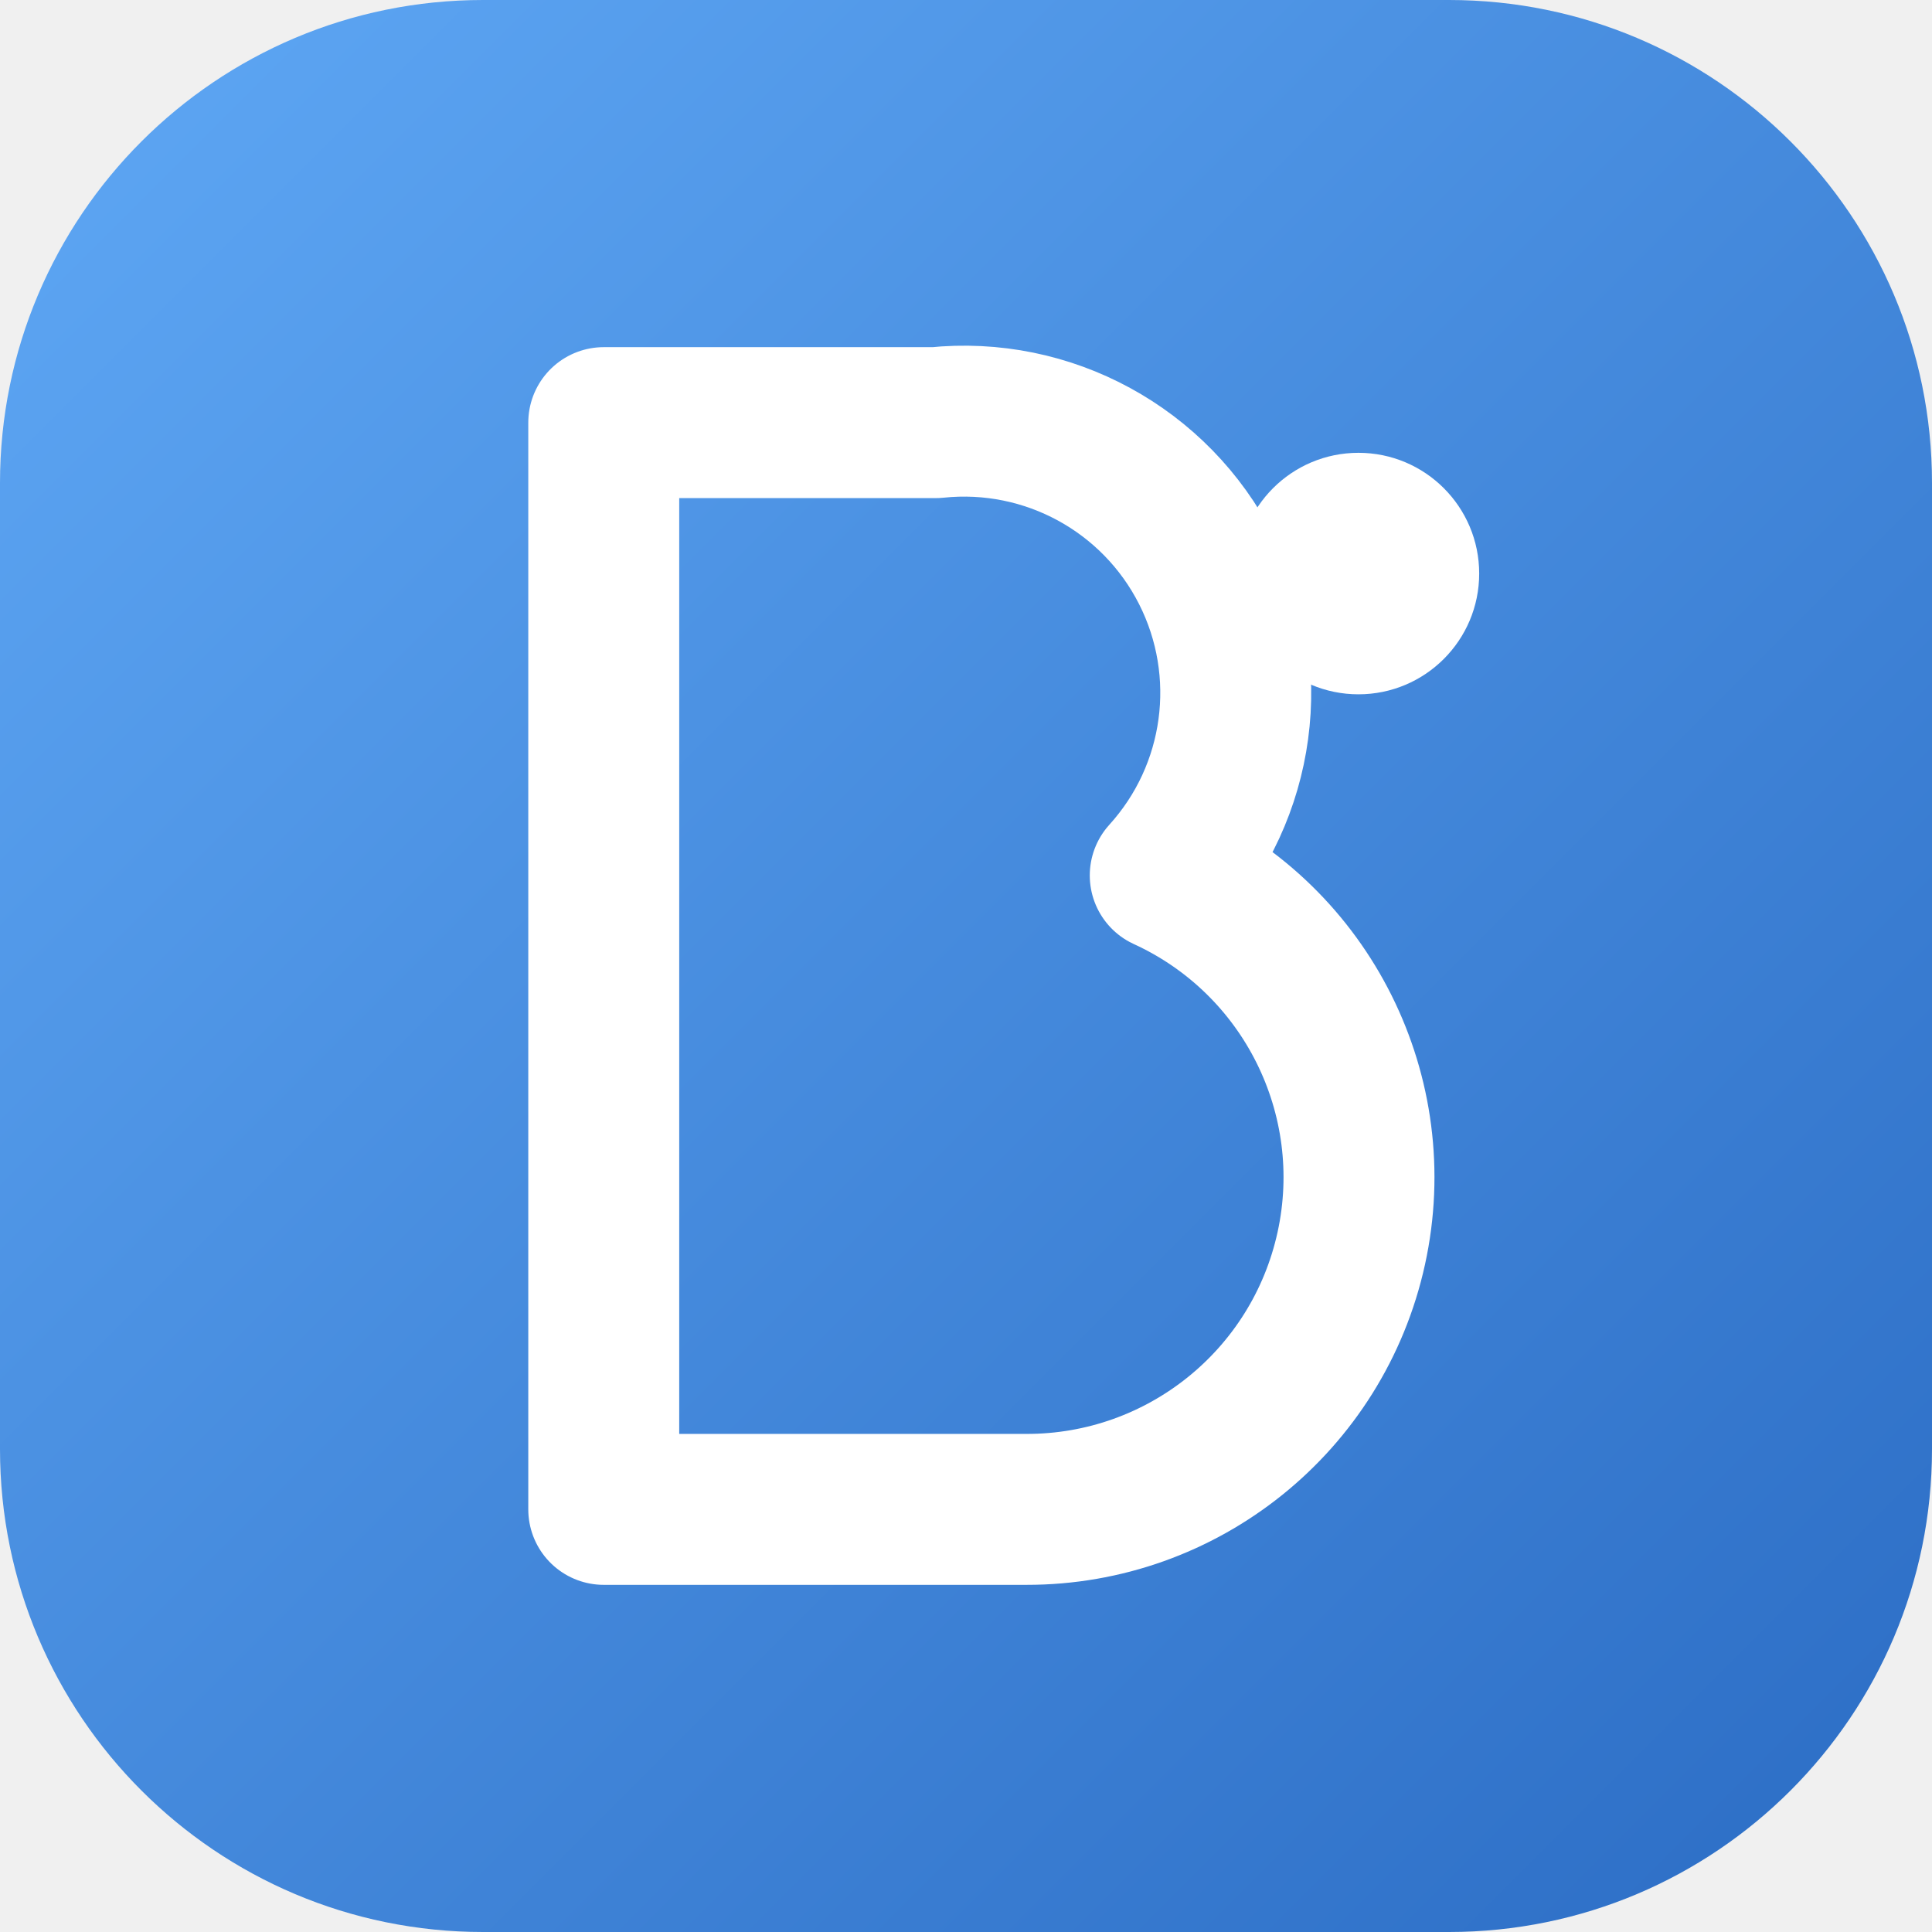
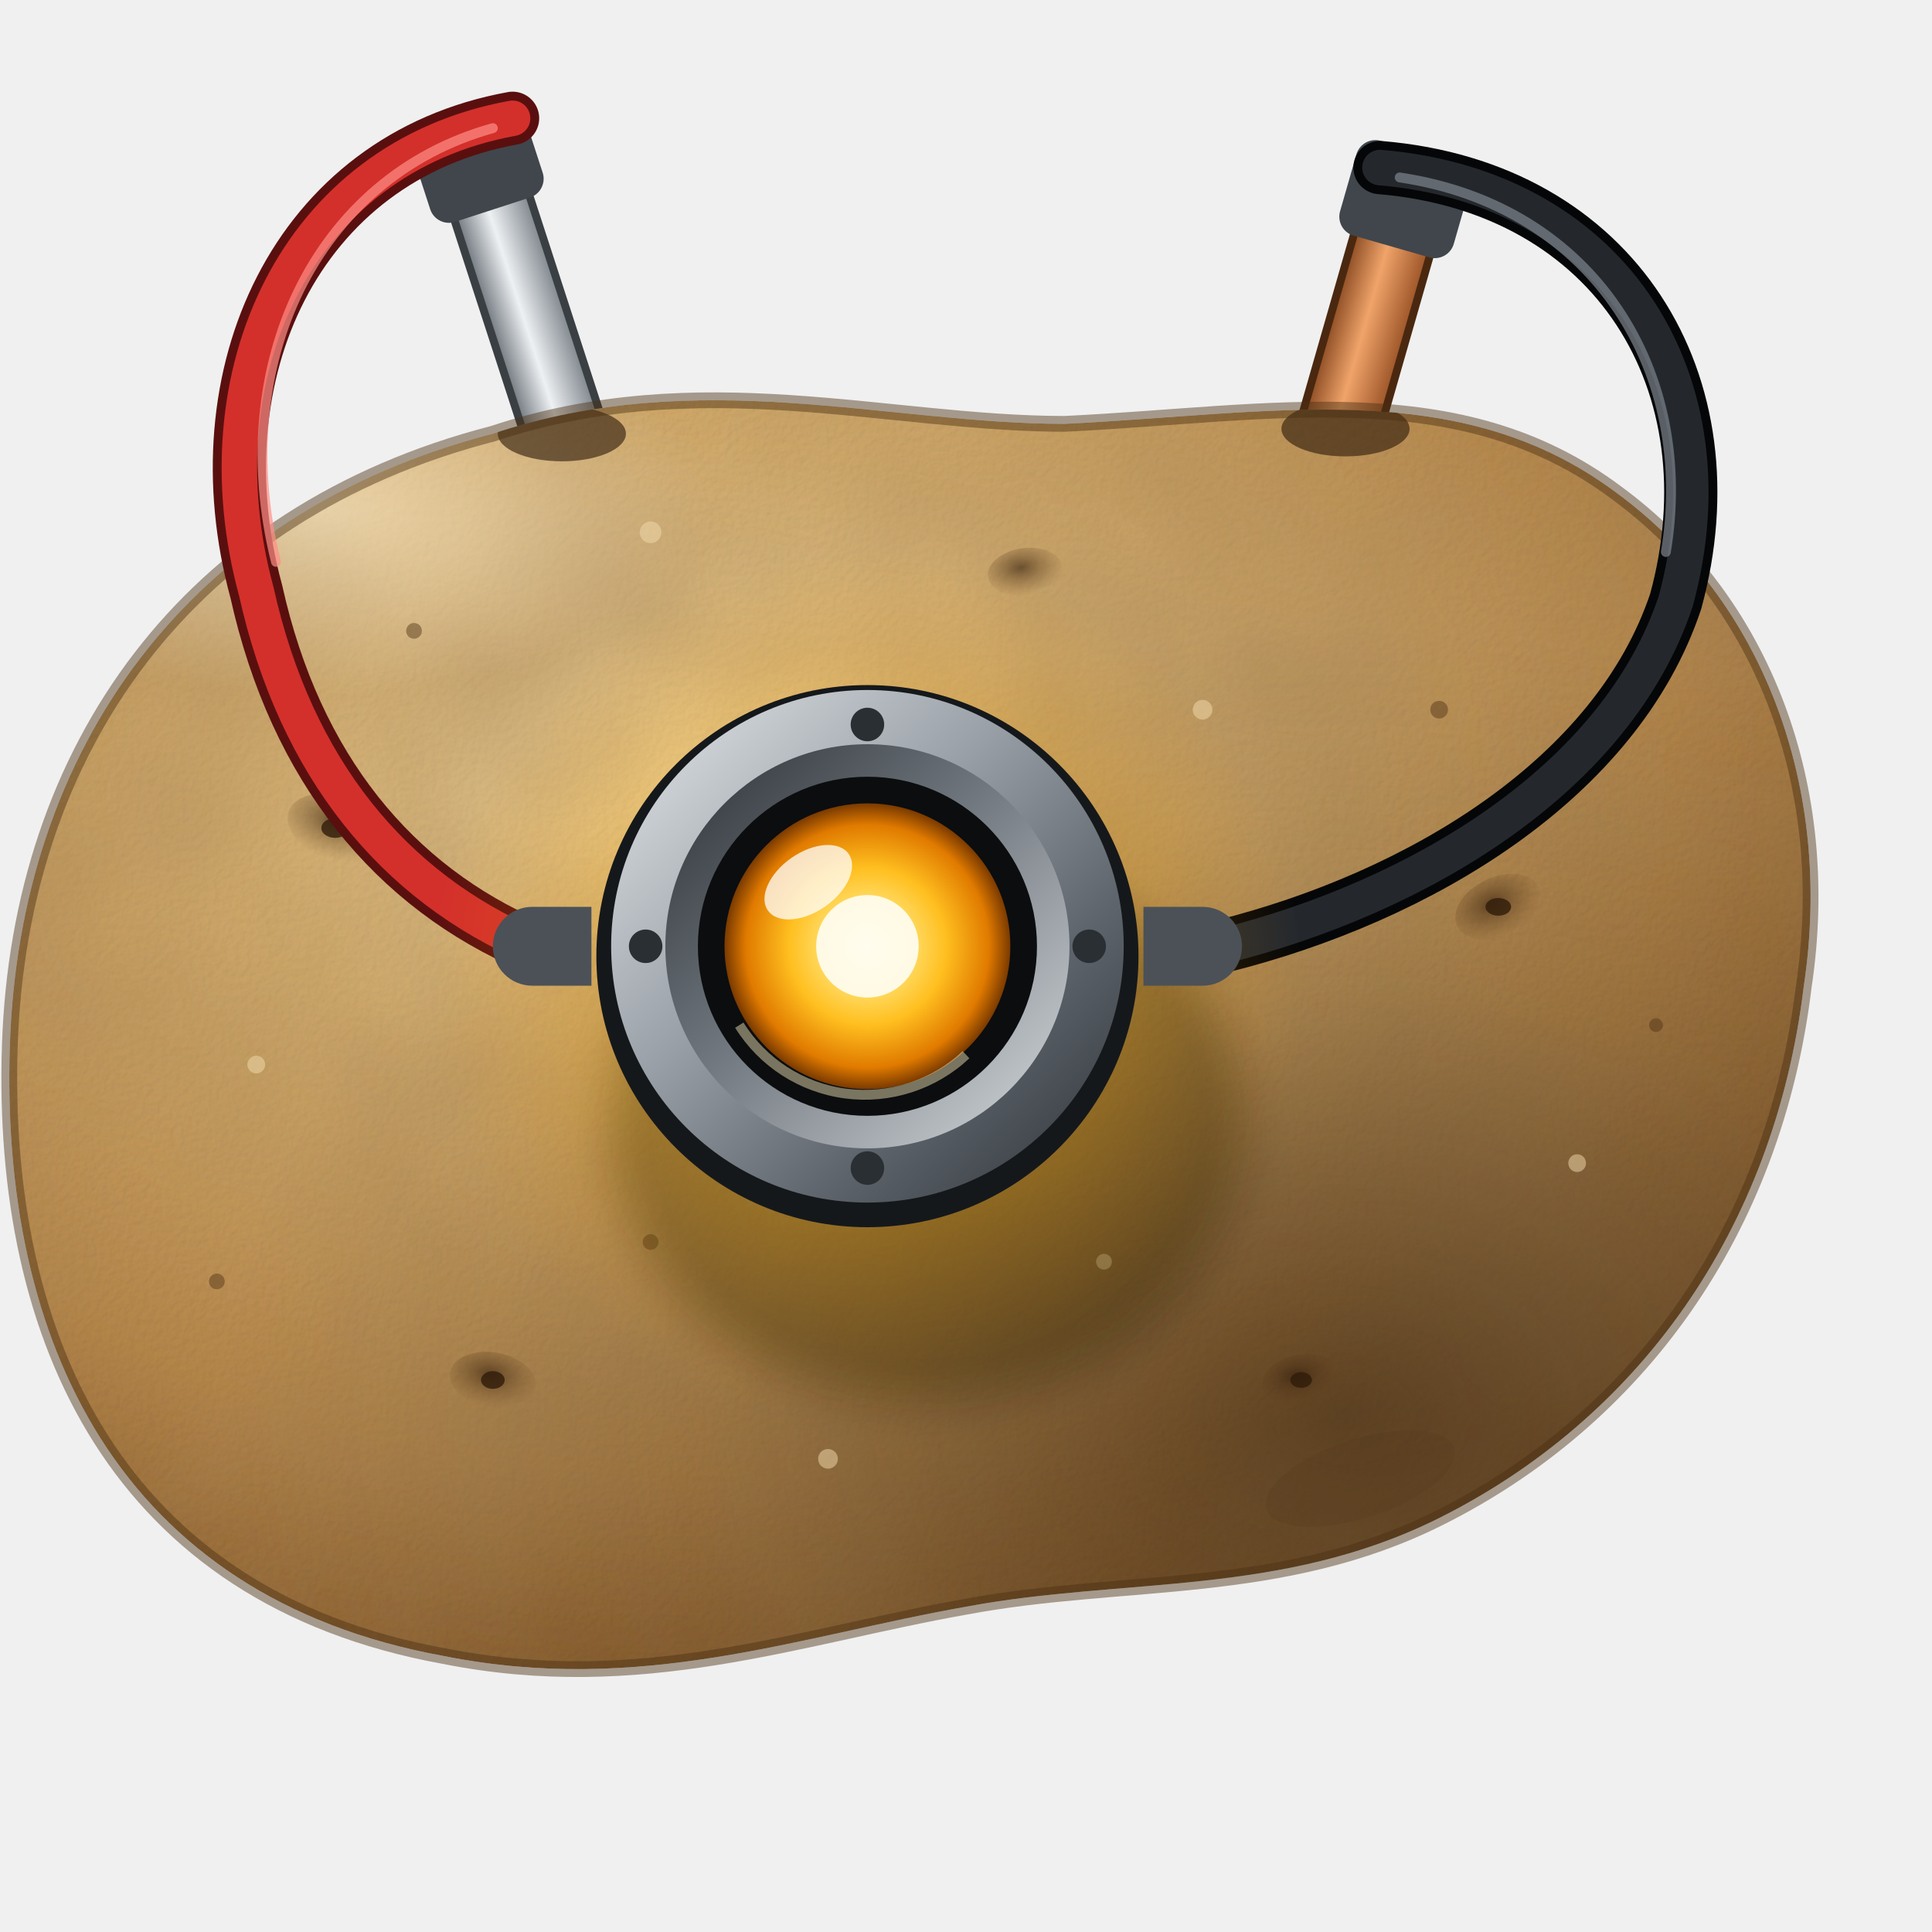
- <svg xmlns="http://www.w3.org/2000/svg" viewBox="0 0 64 64">
+ <svg xmlns="http://www.w3.org/2000/svg" viewBox="38 20 196 196">
  <defs>
-     <linearGradient id="g" x1="0" y1="0" x2="1" y2="1">
-       <stop offset="0" stop-color="#5fa8f5" />
-       <stop offset="1" stop-color="#2b6cc4" />
+     <radialGradient id="skin" cx="38%" cy="30%" r="82%">
+       <stop offset="0%" stop-color="#e9cf98" />
+       <stop offset="32%" stop-color="#d2ab6c" />
+       <stop offset="66%" stop-color="#b3854a" />
+       <stop offset="90%" stop-color="#8a5f2f" />
+       <stop offset="100%" stop-color="#6c4722" />
+     </radialGradient>
+     <radialGradient id="shade" cx="74%" cy="80%" r="62%">
+       <stop offset="0%" stop-color="#2e1c0b" stop-opacity="0.6" />
+       <stop offset="55%" stop-color="#2e1c0b" stop-opacity="0.2" />
+       <stop offset="100%" stop-color="#2e1c0b" stop-opacity="0" />
+     </radialGradient>
+     <radialGradient id="gloss" cx="30%" cy="24%" r="34%">
+       <stop offset="0%" stop-color="#fff3d6" stop-opacity="0.6" />
+       <stop offset="100%" stop-color="#fff3d6" stop-opacity="0" />
+     </radialGradient>
+     <radialGradient id="ground" cx="50%" cy="50%" r="50%">
+       <stop offset="0%" stop-color="#10151c" stop-opacity="0.38" />
+       <stop offset="100%" stop-color="#10151c" stop-opacity="0" />
+     </radialGradient>
+     <radialGradient id="pit" cx="45%" cy="40%" r="60%">
+       <stop offset="0%" stop-color="#2f1c0a" />
+       <stop offset="100%" stop-color="#6b4622" stop-opacity="0" />
+     </radialGradient>
+     <linearGradient id="metal" x1="0" y1="0" x2="1" y2="1">
+       <stop offset="0%" stop-color="#e6e9ec" />
+       <stop offset="40%" stop-color="#9aa1a8" />
+       <stop offset="70%" stop-color="#5d646b" />
+       <stop offset="100%" stop-color="#2c3136" />
    </linearGradient>
+     <linearGradient id="metal-in" x1="1" y1="1" x2="0" y2="0">
+       <stop offset="0%" stop-color="#d7dbdf" />
+       <stop offset="55%" stop-color="#70777e" />
+       <stop offset="100%" stop-color="#2a2f34" />
+     </linearGradient>
+     <radialGradient id="lens" cx="50%" cy="50%" r="50%">
+       <stop offset="0%" stop-color="#fffbe0" />
+       <stop offset="22%" stop-color="#ffe680" />
+       <stop offset="55%" stop-color="#ffbf1f" />
+       <stop offset="85%" stop-color="#e07a00" />
+       <stop offset="100%" stop-color="#7a3a00" />
+     </radialGradient>
+     <radialGradient id="halo" cx="50%" cy="50%" r="50%">
+       <stop offset="0%" stop-color="#ffcf3a" stop-opacity="0.7" />
+       <stop offset="45%" stop-color="#ffb000" stop-opacity="0.3" />
+       <stop offset="100%" stop-color="#ff9a00" stop-opacity="0" />
+     </radialGradient>
+     <linearGradient id="prong" x1="0" y1="0" x2="1" y2="0">
+       <stop offset="0%" stop-color="#6d747b" />
+       <stop offset="45%" stop-color="#eef1f3" />
+       <stop offset="100%" stop-color="#7c838a" />
+     </linearGradient>
+     <linearGradient id="copper" x1="0" y1="0" x2="1" y2="0">
+       <stop offset="0%" stop-color="#8a4a22" />
+       <stop offset="45%" stop-color="#f0a46a" />
+       <stop offset="100%" stop-color="#9a5226" />
+     </linearGradient>
+     <filter id="texture" x="0" y="0" width="100%" height="100%">
+       <feTurbulence type="fractalNoise" baseFrequency="1.5" numOctaves="2" seed="7" result="noise" />
+       <feDiffuseLighting in="noise" surfaceScale="0.8" diffuseConstant="1.1" lighting-color="#ffffff" result="lit">
+         <feDistantLight azimuth="225" elevation="58" />
+       </feDiffuseLighting>
+       <feComposite in="lit" in2="SourceGraphic" operator="in" result="clipped" />
+       <feBlend in="SourceGraphic" in2="clipped" mode="multiply" result="fine" />
+       <feComposite in="fine" in2="SourceGraphic" operator="arithmetic" k1="0" k2="0.5" k3="0.5" k4="0" />
+     </filter>
+     <filter id="lumps" x="0" y="0" width="100%" height="100%">
+       <feTurbulence type="fractalNoise" baseFrequency="0.03" numOctaves="3" seed="11" result="n" />
+       <feColorMatrix in="n" type="matrix" values="0 0 0 0 0.38  0 0 0 0 0.24  0 0 0 0 0.1  0 0 0 1 -0.3" result="tint" />
+       <feComposite in="tint" in2="SourceGraphic" operator="in" />
+     </filter>
+     <filter id="soft" x="-50%" y="-50%" width="200%" height="200%">
+       <feGaussianBlur stdDeviation="2.2" />
+     </filter>
+     <clipPath id="clip">
+       <path id="body" d="M88 64c21-7 40-1 58-1 21-1 40-5 56 7 15 11 22 30 19 50-3 25-17 44-37 54-16 8-32 6-48 9-17 3-33 9-53 5-33-6-45-32-44-62 1-30 18-54 49-62z" />
+     </clipPath>
  </defs>
-   <rect width="64" height="64" rx="16" fill="url(#g)" />
-   <path d="M20 14v36h14a11 11 0 0 0 4.6-21A9 9 0 0 0 31 14z" fill="none" stroke="#fff" stroke-width="5" stroke-linejoin="round" />
-   <circle cx="45" cy="19" r="4" fill="#fff" />
+   <g>
+     <g transform="rotate(-18 96 66)">
+       <rect x="92" y="34" width="8" height="40" rx="1.5" fill="url(#prong)" stroke="#3a3f44" stroke-width="0.8" />
+       <rect x="90" y="30" width="12" height="10" rx="2" fill="#40464c" />
+       <rect x="91" y="31" width="10" height="3" rx="1" fill="#8b9299" />
+     </g>
+     <g transform="rotate(16 172 70)">
+       <rect x="168" y="38" width="8" height="40" rx="1.5" fill="url(#copper)" stroke="#4a2810" stroke-width="0.8" />
+       <rect x="166" y="34" width="12" height="10" rx="2" fill="#40464c" />
+       <rect x="167" y="35" width="10" height="3" rx="1" fill="#8b9299" />
+     </g>
+   </g>
+   <g clip-path="url(#clip)">
+     <use href="#body" fill="url(#skin)" filter="url(#texture)" />
+     <use href="#body" fill="#000" filter="url(#lumps)" opacity="0.85" />
+     <use href="#body" fill="url(#shade)" />
+     <ellipse cx="94" cy="86" rx="60" ry="28" fill="url(#gloss)" />
+     <g fill="url(#pit)" opacity="0.6">
+       <ellipse cx="72" cy="104" rx="5" ry="3.2" transform="rotate(20 72 104)" />
+       <ellipse cx="190" cy="112" rx="4.6" ry="3" transform="rotate(-25 190 112)" />
+       <ellipse cx="88" cy="160" rx="4.4" ry="2.8" transform="rotate(10 88 160)" />
+       <ellipse cx="170" cy="160" rx="4" ry="2.6" transform="rotate(-12 170 160)" />
+       <ellipse cx="142" cy="78" rx="3.8" ry="2.4" transform="rotate(-8 142 78)" />
+     </g>
+     <g fill="#2f1c0a" opacity="0.8">
+       <ellipse cx="72" cy="104" rx="1.4" ry="1" />
+       <ellipse cx="190" cy="112" rx="1.3" ry="0.9" />
+       <ellipse cx="88" cy="160" rx="1.2" ry="0.9" />
+       <ellipse cx="170" cy="160" rx="1.1" ry="0.8" />
+     </g>
+     <g fill="#f2dcae" opacity="0.5">
+       <circle cx="104" cy="74" r="1.1" />
+       <circle cx="160" cy="92" r="1" />
+       <circle cx="64" cy="128" r="0.9" />
+       <circle cx="198" cy="138" r="0.9" />
+       <circle cx="122" cy="168" r="1" />
+       <circle cx="150" cy="148" r="0.8" />
+     </g>
+     <g fill="#4d3115" opacity="0.45">
+       <circle cx="80" cy="84" r="0.8" />
+       <circle cx="184" cy="92" r="0.9" />
+       <circle cx="104" cy="146" r="0.8" />
+       <circle cx="206" cy="124" r="0.7" />
+       <circle cx="60" cy="150" r="0.8" />
+     </g>
+     <ellipse cx="176" cy="170" rx="10" ry="4" transform="rotate(-18 176 170)" fill="#4d3115" opacity="0.18" />
+     <ellipse cx="95" cy="64" rx="6.5" ry="2.8" fill="#2a1808" opacity="0.6" />
+     <ellipse cx="174.5" cy="63.5" rx="6.5" ry="2.8" fill="#2a1808" opacity="0.6" />
+     <ellipse cx="132" cy="134" rx="32" ry="28" fill="#1e1206" opacity="0.35" filter="url(#soft)" />
+   </g>
+   <use href="#body" fill="none" stroke="#4a2f12" stroke-opacity="0.45" stroke-width="1.6" />
+   <g fill="none" stroke-linecap="round">
+     <path d="M90 32c-22 4-32 26-26 48 4 18 14 30 28 36" stroke="#5a0f0f" stroke-width="5.4" />
+     <path d="M90 32c-22 4-32 26-26 48 4 18 14 30 28 36" stroke="#d3302b" stroke-width="3.6" />
+     <path d="M88 33c-18 5-27 24-22 44" stroke="#ff8f86" stroke-width="1" opacity="0.7" />
+     <path d="M178 37c24 2 36 22 30 44-6 18-26 30-46 35" stroke="#050607" stroke-width="5.4" />
+     <path d="M178 37c24 2 36 22 30 44-6 18-26 30-46 35" stroke="#24282d" stroke-width="3.6" />
+     <path d="M180 38c20 3 30 20 27 38" stroke="#7d858d" stroke-width="1" opacity="0.7" />
+   </g>
+   <circle cx="126" cy="120" r="44" fill="url(#halo)" class="bia-halo" />
+   <g>
+     <path d="M98 112h-6a4 4 0 0 0 0 8h6zM154 112h6a4 4 0 0 1 0 8h-6z" fill="#4b5157" />
+     <circle cx="126" cy="117" r="27.5" fill="#15181b" />
+     <circle cx="126" cy="116" r="26" fill="url(#metal)" />
+     <circle cx="126" cy="116" r="20.5" fill="url(#metal-in)" />
+     <circle cx="126" cy="116" r="17.2" fill="#0b0d0f" />
+     <g fill="#2a2f34">
+       <circle cx="126" cy="93.5" r="1.7" />
+       <circle cx="148.5" cy="116" r="1.7" />
+       <circle cx="126" cy="138.5" r="1.7" />
+       <circle cx="103.5" cy="116" r="1.7" />
+     </g>
+     <circle cx="126" cy="116" r="14.5" fill="url(#lens)" class="bia-lens" />
+     <circle cx="126" cy="116" r="5.2" fill="#fffdf0" opacity="0.92" />
+     <ellipse cx="120" cy="109.5" rx="5" ry="3" transform="rotate(-35 120 109.5)" fill="#ffffff" opacity="0.75" />
+     <path d="M113 124a15 15 0 0 0 23 3" fill="none" stroke="#fff4c4" stroke-width="1" opacity="0.45" />
+   </g>
</svg>
